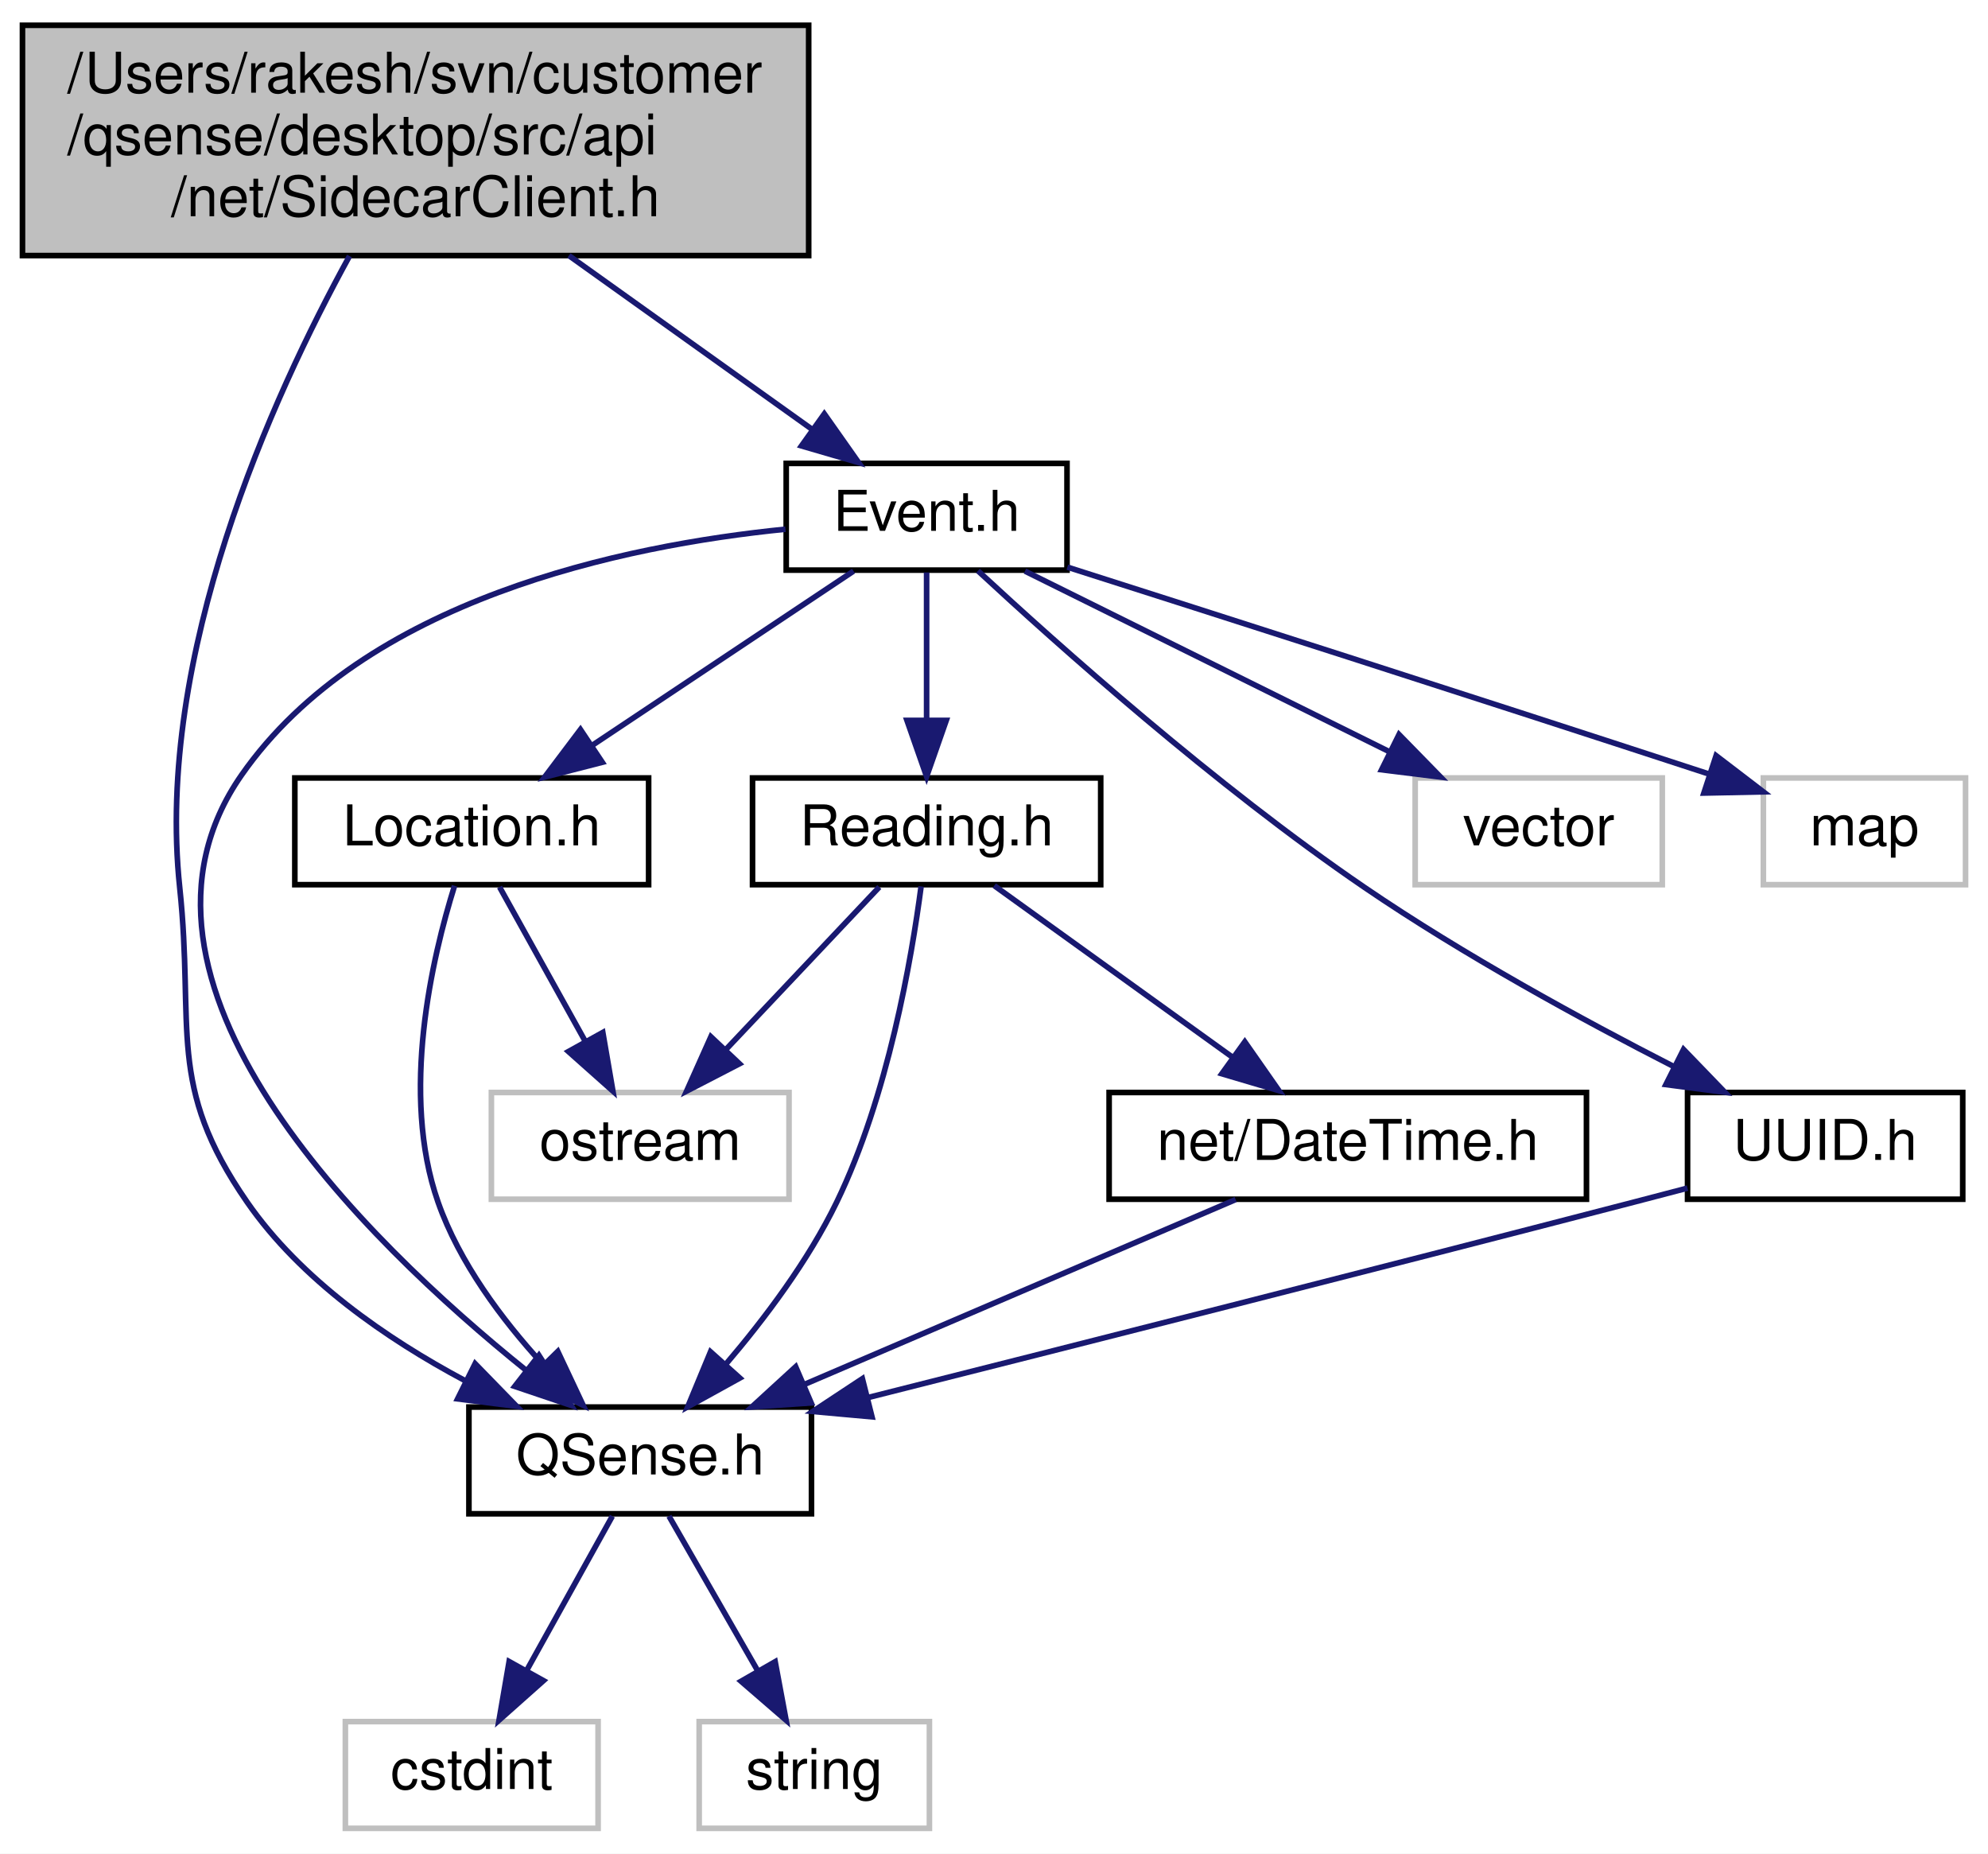
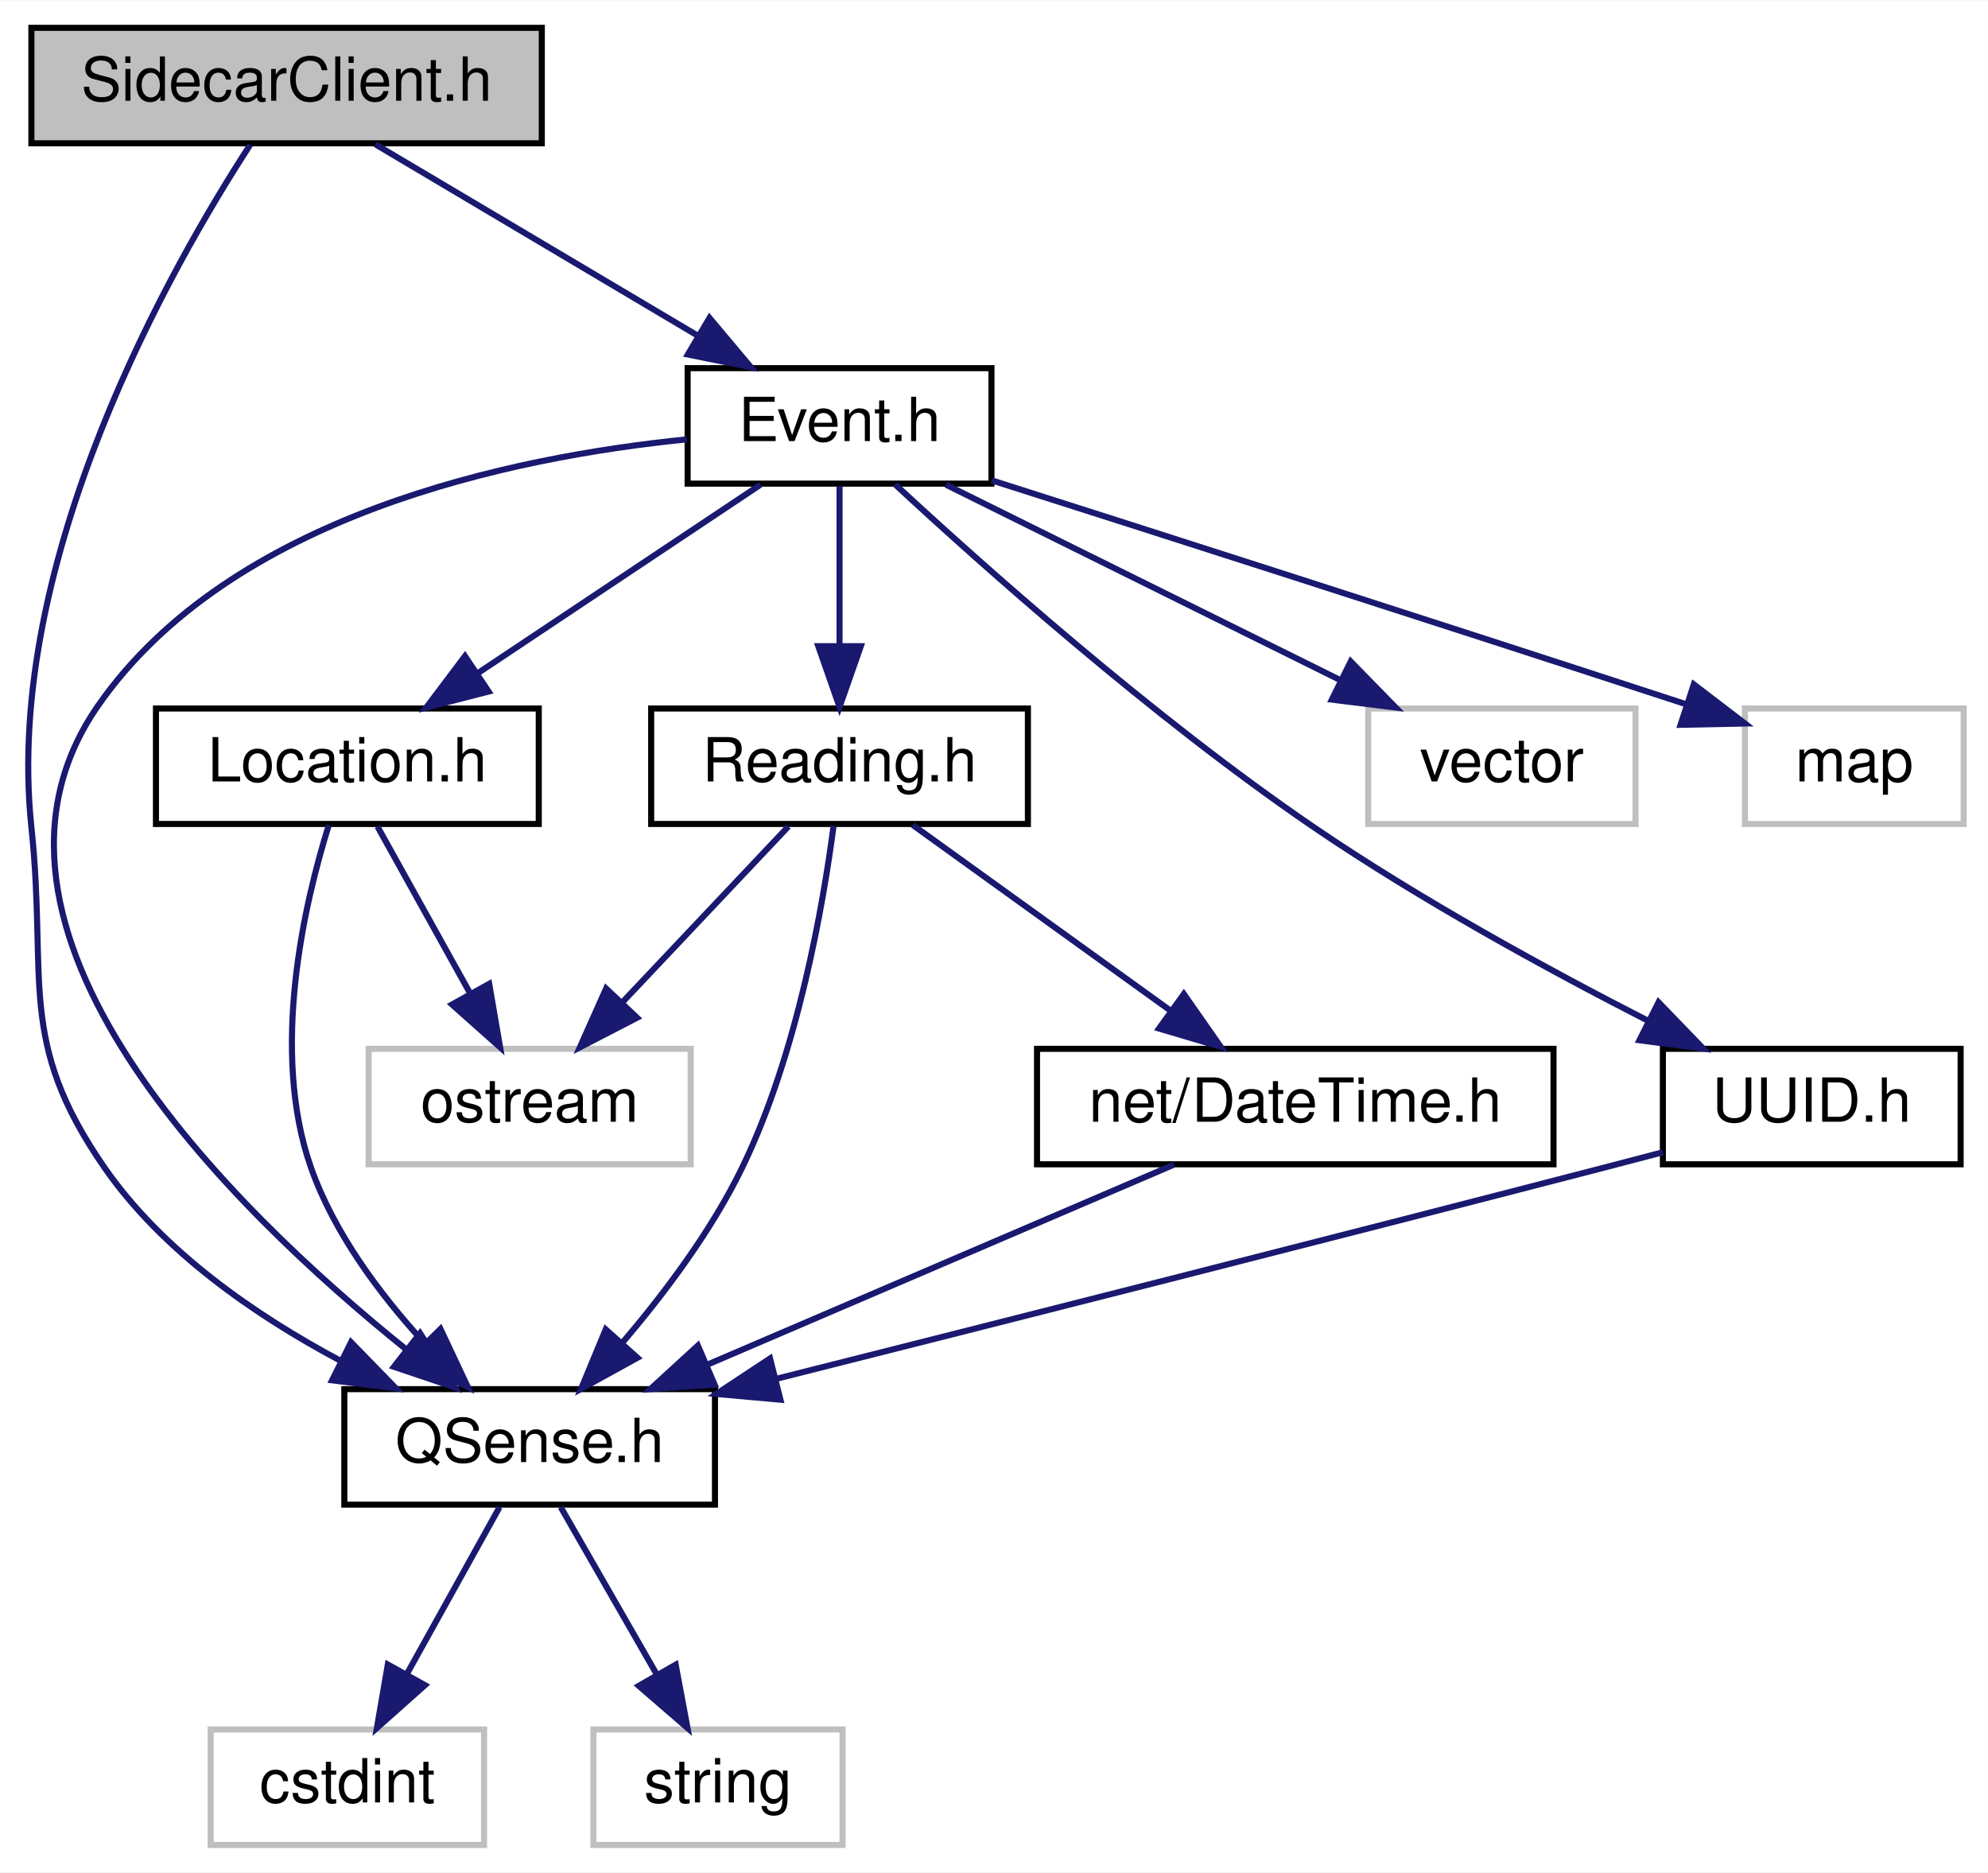
- <svg xmlns="http://www.w3.org/2000/svg" xmlns:xlink="http://www.w3.org/1999/xlink" width="354pt" height="330pt" viewBox="0.00 0.00 354.00 330.00">
-   <g id="graph0" class="graph" transform="scale(1 1) rotate(0) translate(4 326)">
-     <polygon fill="white" stroke="none" points="-4,4 -4,-326 350,-326 350,4 -4,4" />
+ <svg xmlns="http://www.w3.org/2000/svg" xmlns:xlink="http://www.w3.org/1999/xlink" width="327pt" height="308pt" viewBox="0.00 0.00 327.17 308.00">
+   <g id="graph0" class="graph" transform="scale(1 1) rotate(0) translate(4 304)">
+     <polygon fill="white" stroke="none" points="-4,4 -4,-304 323.165,-304 323.165,4 -4,4" />
    <g id="node1" class="node">
-       <polygon fill="#bfbfbf" stroke="black" points="0,-280.5 0,-321.5 140,-321.5 140,-280.5 0,-280.5" />
-       <text text-anchor="start" x="8" y="-309.5" font-family="Helvetica,sans-Serif" font-size="10.00">/Users/rakesh/svn/customer</text>
-       <text text-anchor="start" x="8" y="-298.5" font-family="Helvetica,sans-Serif" font-size="10.00">/qsense/desktop/src/api</text>
-       <text text-anchor="middle" x="70" y="-287.5" font-family="Helvetica,sans-Serif" font-size="10.00">/net/SidecarClient.h</text>
+       <polygon fill="#bfbfbf" stroke="black" points="1.165,-280.5 1.165,-299.5 85.165,-299.5 85.165,-280.5 1.165,-280.5" />
+       <text text-anchor="middle" x="43.166" y="-287.5" font-family="Helvetica,sans-Serif" font-size="10.00">SidecarClient.h</text>
    </g>
    <g id="node2" class="node">
      <g id="a_node2">
        <a xlink:href="_q_sense_8h.xhtml" target="_top" xlink:title="QSense.h">
-           <polygon fill="white" stroke="black" points="79.5,-56.5 79.5,-75.5 140.5,-75.5 140.5,-56.5 79.5,-56.5" />
-           <text text-anchor="middle" x="110" y="-63.5" font-family="Helvetica,sans-Serif" font-size="10.00">QSense.h</text>
+           <polygon fill="white" stroke="black" points="52.666,-56.5 52.666,-75.5 113.665,-75.5 113.665,-56.5 52.666,-56.5" />
+           <text text-anchor="middle" x="83.165" y="-63.5" font-family="Helvetica,sans-Serif" font-size="10.00">QSense.h</text>
        </a>
      </g>
    </g>
    <g id="edge1" class="edge">
-       <path fill="none" stroke="midnightblue" d="M58.236,-280.418C44.338,-255.109 23.617,-209.373 28,-168 30.682,-142.688 25.517,-132.932 40,-112 49.551,-98.196 64.852,-87.653 78.715,-80.254" />
-       <polygon fill="midnightblue" stroke="midnightblue" points="80.604,-83.223 87.995,-75.632 77.484,-76.957 80.604,-83.223" />
+       <path fill="none" stroke="midnightblue" d="M37.153,-280.22C24.468,-260.712 -3.496,-212.004 1.165,-168 3.847,-142.688 -1.318,-132.932 13.165,-112 22.716,-98.196 38.017,-87.653 51.881,-80.254" />
+       <polygon fill="midnightblue" stroke="midnightblue" points="53.77,-83.223 61.161,-75.632 50.649,-76.957 53.77,-83.223" />
    </g>
    <g id="node5" class="node">
      <g id="a_node5">
        <a xlink:href="_event_8h.xhtml" target="_top" xlink:title="Event.h">
-           <polygon fill="white" stroke="black" points="136,-224.5 136,-243.5 186,-243.5 186,-224.5 136,-224.5" />
-           <text text-anchor="middle" x="161" y="-231.5" font-family="Helvetica,sans-Serif" font-size="10.00">Event.h</text>
+           <polygon fill="white" stroke="black" points="109.165,-224.5 109.165,-243.5 159.165,-243.5 159.165,-224.5 109.165,-224.5" />
+           <text text-anchor="middle" x="134.165" y="-231.5" font-family="Helvetica,sans-Serif" font-size="10.00">Event.h</text>
        </a>
      </g>
    </g>
    <g id="edge4" class="edge">
-       <path fill="none" stroke="midnightblue" d="M97.303,-280.498C111.255,-270.532 127.94,-258.614 140.733,-249.476" />
-       <polygon fill="midnightblue" stroke="midnightblue" points="142.784,-252.313 148.887,-243.652 138.715,-246.617 142.784,-252.313" />
+       <path fill="none" stroke="midnightblue" d="M57.786,-280.324C72.114,-271.822 94.178,-258.729 110.914,-248.797" />
+       <polygon fill="midnightblue" stroke="midnightblue" points="112.767,-251.768 119.581,-243.655 109.195,-245.748 112.767,-251.768" />
    </g>
    <g id="node3" class="node">
-       <polygon fill="white" stroke="#bfbfbf" points="57.5,-0.5 57.5,-19.5 102.5,-19.5 102.5,-0.5 57.5,-0.5" />
-       <text text-anchor="middle" x="80" y="-7.5" font-family="Helvetica,sans-Serif" font-size="10.00">cstdint</text>
+       <polygon fill="white" stroke="#bfbfbf" points="30.666,-0.5 30.666,-19.5 75.665,-19.5 75.665,-0.5 30.666,-0.5" />
+       <text text-anchor="middle" x="53.166" y="-7.5" font-family="Helvetica,sans-Serif" font-size="10.00">cstdint</text>
    </g>
    <g id="edge2" class="edge">
-       <path fill="none" stroke="midnightblue" d="M105.046,-56.083C100.896,-48.613 94.847,-37.724 89.733,-28.52" />
-       <polygon fill="midnightblue" stroke="midnightblue" points="92.778,-26.793 84.862,-19.751 86.659,-30.192 92.778,-26.793" />
+       <path fill="none" stroke="midnightblue" d="M78.212,-56.083C74.061,-48.613 68.012,-37.724 62.899,-28.52" />
+       <polygon fill="midnightblue" stroke="midnightblue" points="65.943,-26.793 58.027,-19.751 59.824,-30.192 65.943,-26.793" />
    </g>
    <g id="node4" class="node">
-       <polygon fill="white" stroke="#bfbfbf" points="120.5,-0.5 120.5,-19.5 161.5,-19.5 161.5,-0.5 120.5,-0.5" />
-       <text text-anchor="middle" x="141" y="-7.5" font-family="Helvetica,sans-Serif" font-size="10.00">string</text>
+       <polygon fill="white" stroke="#bfbfbf" points="93.665,-0.5 93.665,-19.5 134.665,-19.5 134.665,-0.5 93.665,-0.5" />
+       <text text-anchor="middle" x="114.165" y="-7.5" font-family="Helvetica,sans-Serif" font-size="10.00">string</text>
    </g>
    <g id="edge3" class="edge">
-       <path fill="none" stroke="midnightblue" d="M115.119,-56.083C119.408,-48.613 125.658,-37.724 130.942,-28.52" />
-       <polygon fill="midnightblue" stroke="midnightblue" points="134.033,-30.166 135.976,-19.751 127.962,-26.681 134.033,-30.166" />
+       <path fill="none" stroke="midnightblue" d="M88.284,-56.083C92.573,-48.613 98.824,-37.724 104.108,-28.52" />
+       <polygon fill="midnightblue" stroke="midnightblue" points="107.198,-30.166 109.142,-19.751 101.128,-26.681 107.198,-30.166" />
    </g>
    <g id="edge5" class="edge">
-       <path fill="none" stroke="midnightblue" d="M135.865,-231.786C106.996,-228.885 60.816,-219.3 39,-188 13.521,-151.445 60.715,-105.344 89.728,-82.008" />
-       <polygon fill="midnightblue" stroke="midnightblue" points="91.965,-84.702 97.7,-75.794 87.661,-79.181 91.965,-84.702" />
+       <path fill="none" stroke="midnightblue" d="M109.031,-231.786C80.162,-228.885 33.981,-219.3 12.165,-188 -13.313,-151.445 33.881,-105.344 62.893,-82.008" />
+       <polygon fill="midnightblue" stroke="midnightblue" points="65.13,-84.702 70.866,-75.794 60.827,-79.181 65.13,-84.702" />
    </g>
    <g id="node6" class="node">
      <g id="a_node6">
        <a xlink:href="_location_8h.xhtml" target="_top" xlink:title="Location.h">
-           <polygon fill="white" stroke="black" points="48.5,-168.5 48.5,-187.5 111.5,-187.5 111.5,-168.5 48.5,-168.5" />
-           <text text-anchor="middle" x="80" y="-175.5" font-family="Helvetica,sans-Serif" font-size="10.00">Location.h</text>
+           <polygon fill="white" stroke="black" points="21.666,-168.5 21.666,-187.5 84.665,-187.5 84.665,-168.5 21.666,-168.5" />
+           <text text-anchor="middle" x="53.166" y="-175.5" font-family="Helvetica,sans-Serif" font-size="10.00">Location.h</text>
        </a>
      </g>
    </g>
    <g id="edge6" class="edge">
-       <path fill="none" stroke="midnightblue" d="M147.986,-224.324C135.468,-215.979 116.318,-203.212 101.529,-193.352" />
-       <polygon fill="midnightblue" stroke="midnightblue" points="103.244,-190.289 92.982,-187.655 99.361,-196.114 103.244,-190.289" />
+       <path fill="none" stroke="midnightblue" d="M121.151,-224.324C108.634,-215.979 89.484,-203.212 74.694,-193.352" />
+       <polygon fill="midnightblue" stroke="midnightblue" points="76.409,-190.289 66.147,-187.655 72.526,-196.114 76.409,-190.289" />
    </g>
    <g id="node8" class="node">
      <g id="a_node8">
        <a xlink:href="_reading_8h.xhtml" target="_top" xlink:title="Reading.h">
-           <polygon fill="white" stroke="black" points="130,-168.5 130,-187.5 192,-187.5 192,-168.5 130,-168.5" />
-           <text text-anchor="middle" x="161" y="-175.5" font-family="Helvetica,sans-Serif" font-size="10.00">Reading.h</text>
+           <polygon fill="white" stroke="black" points="103.165,-168.5 103.165,-187.5 165.165,-187.5 165.165,-168.5 103.165,-168.5" />
+           <text text-anchor="middle" x="134.165" y="-175.5" font-family="Helvetica,sans-Serif" font-size="10.00">Reading.h</text>
        </a>
      </g>
    </g>
    <g id="edge9" class="edge">
-       <path fill="none" stroke="midnightblue" d="M161,-224.083C161,-217.006 161,-206.861 161,-197.986" />
-       <polygon fill="midnightblue" stroke="midnightblue" points="164.5,-197.751 161,-187.751 157.5,-197.751 164.5,-197.751" />
+       <path fill="none" stroke="midnightblue" d="M134.165,-224.083C134.165,-217.006 134.165,-206.861 134.165,-197.986" />
+       <polygon fill="midnightblue" stroke="midnightblue" points="137.666,-197.751 134.165,-187.751 130.666,-197.751 137.666,-197.751" />
    </g>
    <g id="node10" class="node">
      <g id="a_node10">
        <a xlink:href="_u_u_i_d_8h.xhtml" target="_top" xlink:title="UUID.h">
-           <polygon fill="white" stroke="black" points="296.5,-112.5 296.5,-131.5 345.5,-131.5 345.5,-112.5 296.5,-112.5" />
-           <text text-anchor="middle" x="321" y="-119.5" font-family="Helvetica,sans-Serif" font-size="10.00">UUID.h</text>
+           <polygon fill="white" stroke="black" points="269.665,-112.5 269.665,-131.5 318.665,-131.5 318.665,-112.5 269.665,-112.5" />
+           <text text-anchor="middle" x="294.165" y="-119.5" font-family="Helvetica,sans-Serif" font-size="10.00">UUID.h</text>
        </a>
      </g>
    </g>
    <g id="edge14" class="edge">
-       <path fill="none" stroke="midnightblue" d="M170.14,-224.376C184.251,-211.3 212.491,-186.07 239,-168 256.61,-155.996 277.716,-144.473 294.104,-136.092" />
-       <polygon fill="midnightblue" stroke="midnightblue" points="295.788,-139.164 303.147,-131.542 292.641,-132.911 295.788,-139.164" />
+       <path fill="none" stroke="midnightblue" d="M143.305,-224.376C157.417,-211.3 185.657,-186.07 212.165,-168 229.775,-155.996 250.881,-144.473 267.27,-136.092" />
+       <polygon fill="midnightblue" stroke="midnightblue" points="268.953,-139.164 276.312,-131.542 265.806,-132.911 268.953,-139.164" />
    </g>
    <g id="node11" class="node">
-       <polygon fill="white" stroke="#bfbfbf" points="248,-168.5 248,-187.5 292,-187.5 292,-168.5 248,-168.5" />
-       <text text-anchor="middle" x="270" y="-175.5" font-family="Helvetica,sans-Serif" font-size="10.00">vector</text>
+       <polygon fill="white" stroke="#bfbfbf" points="221.165,-168.5 221.165,-187.5 265.165,-187.5 265.165,-168.5 221.165,-168.5" />
+       <text text-anchor="middle" x="243.165" y="-175.5" font-family="Helvetica,sans-Serif" font-size="10.00">vector</text>
    </g>
    <g id="edge16" class="edge">
-       <path fill="none" stroke="midnightblue" d="M178.513,-224.324C196.072,-215.625 223.331,-202.12 243.531,-192.113" />
-       <polygon fill="midnightblue" stroke="midnightblue" points="245.124,-195.23 252.531,-187.655 242.016,-188.958 245.124,-195.23" />
+       <path fill="none" stroke="midnightblue" d="M151.678,-224.324C169.238,-215.625 196.497,-202.12 216.697,-192.113" />
+       <polygon fill="midnightblue" stroke="midnightblue" points="218.289,-195.23 225.696,-187.655 215.182,-188.958 218.289,-195.23" />
    </g>
    <g id="node12" class="node">
-       <polygon fill="white" stroke="#bfbfbf" points="310,-168.5 310,-187.5 346,-187.5 346,-168.5 310,-168.5" />
-       <text text-anchor="middle" x="328" y="-175.5" font-family="Helvetica,sans-Serif" font-size="10.00">map</text>
+       <polygon fill="white" stroke="#bfbfbf" points="283.165,-168.5 283.165,-187.5 319.165,-187.5 319.165,-168.5 283.165,-168.5" />
+       <text text-anchor="middle" x="301.165" y="-175.5" font-family="Helvetica,sans-Serif" font-size="10.00">map</text>
    </g>
    <g id="edge17" class="edge">
-       <path fill="none" stroke="midnightblue" d="M186.063,-225.033C212.235,-216.695 254.718,-203.106 300.244,-188.224" />
-       <polygon fill="midnightblue" stroke="midnightblue" points="301.585,-191.468 310,-185.03 299.407,-184.815 301.585,-191.468" />
+       <path fill="none" stroke="midnightblue" d="M159.229,-225.033C185.401,-216.695 227.884,-203.106 273.409,-188.224" />
+       <polygon fill="midnightblue" stroke="midnightblue" points="274.751,-191.468 283.165,-185.03 272.573,-184.815 274.751,-191.468" />
    </g>
    <g id="edge7" class="edge">
-       <path fill="none" stroke="midnightblue" d="M76.942,-168.305C72.957,-155.564 67.248,-131.249 74,-112 77.785,-101.209 85.367,-91.084 92.6,-83.181" />
-       <polygon fill="midnightblue" stroke="midnightblue" points="95.326,-85.4 99.838,-75.814 90.333,-80.494 95.326,-85.4" />
+       <path fill="none" stroke="midnightblue" d="M50.108,-168.305C46.123,-155.564 40.413,-131.249 47.166,-112 50.951,-101.209 58.532,-91.084 65.765,-83.181" />
+       <polygon fill="midnightblue" stroke="midnightblue" points="68.491,-85.4 73.003,-75.814 63.498,-80.494 68.491,-85.4" />
    </g>
    <g id="node7" class="node">
-       <polygon fill="white" stroke="#bfbfbf" points="83.5,-112.5 83.5,-131.5 136.5,-131.5 136.5,-112.5 83.5,-112.5" />
-       <text text-anchor="middle" x="110" y="-119.5" font-family="Helvetica,sans-Serif" font-size="10.00">ostream</text>
+       <polygon fill="white" stroke="#bfbfbf" points="56.666,-112.5 56.666,-131.5 109.665,-131.5 109.665,-112.5 56.666,-112.5" />
+       <text text-anchor="middle" x="83.165" y="-119.5" font-family="Helvetica,sans-Serif" font-size="10.00">ostream</text>
    </g>
    <g id="edge8" class="edge">
-       <path fill="none" stroke="midnightblue" d="M84.954,-168.083C89.104,-160.613 95.153,-149.724 100.267,-140.52" />
-       <polygon fill="midnightblue" stroke="midnightblue" points="103.341,-142.192 105.138,-131.751 97.222,-138.793 103.341,-142.192" />
+       <path fill="none" stroke="midnightblue" d="M58.119,-168.083C62.27,-160.613 68.319,-149.724 73.432,-140.52" />
+       <polygon fill="midnightblue" stroke="midnightblue" points="76.507,-142.192 78.304,-131.751 70.388,-138.793 76.507,-142.192" />
    </g>
    <g id="edge10" class="edge">
-       <path fill="none" stroke="midnightblue" d="M160.019,-168.193C158.326,-155.313 154.122,-130.825 145,-112 139.939,-101.555 132.171,-91.237 125.237,-83.121" />
-       <polygon fill="midnightblue" stroke="midnightblue" points="127.738,-80.667 118.463,-75.548 122.521,-85.334 127.738,-80.667" />
+       <path fill="none" stroke="midnightblue" d="M133.184,-168.193C131.492,-155.313 127.287,-130.825 118.165,-112 113.105,-101.555 105.336,-91.237 98.403,-83.121" />
+       <polygon fill="midnightblue" stroke="midnightblue" points="100.904,-80.667 91.628,-75.548 95.686,-85.334 100.904,-80.667" />
    </g>
    <g id="edge13" class="edge">
-       <path fill="none" stroke="midnightblue" d="M152.578,-168.083C145.152,-160.22 134.148,-148.569 125.188,-139.081" />
-       <polygon fill="midnightblue" stroke="midnightblue" points="127.676,-136.618 118.265,-131.751 122.587,-141.424 127.676,-136.618" />
+       <path fill="none" stroke="midnightblue" d="M125.744,-168.083C118.317,-160.22 107.314,-148.569 98.353,-139.081" />
+       <polygon fill="midnightblue" stroke="midnightblue" points="100.841,-136.618 91.43,-131.751 95.752,-141.424 100.841,-136.618" />
    </g>
    <g id="node9" class="node">
      <g id="a_node9">
        <a xlink:href="_date_time_8h.xhtml" target="_top" xlink:title="net/DateTime.h">
-           <polygon fill="white" stroke="black" points="193.5,-112.5 193.5,-131.5 278.5,-131.5 278.5,-112.5 193.5,-112.5" />
-           <text text-anchor="middle" x="236" y="-119.5" font-family="Helvetica,sans-Serif" font-size="10.00">net/DateTime.h</text>
+           <polygon fill="white" stroke="black" points="166.665,-112.5 166.665,-131.5 251.665,-131.5 251.665,-112.5 166.665,-112.5" />
+           <text text-anchor="middle" x="209.165" y="-119.5" font-family="Helvetica,sans-Serif" font-size="10.00">net/DateTime.h</text>
        </a>
      </g>
    </g>
    <g id="edge11" class="edge">
-       <path fill="none" stroke="midnightblue" d="M173.05,-168.324C184.463,-160.107 201.831,-147.602 215.435,-137.807" />
-       <polygon fill="midnightblue" stroke="midnightblue" points="217.66,-140.517 223.731,-131.834 213.57,-134.837 217.66,-140.517" />
+       <path fill="none" stroke="midnightblue" d="M146.216,-168.324C157.629,-160.107 174.996,-147.602 188.6,-137.807" />
+       <polygon fill="midnightblue" stroke="midnightblue" points="190.826,-140.517 196.896,-131.834 186.736,-134.837 190.826,-140.517" />
    </g>
    <g id="edge12" class="edge">
-       <path fill="none" stroke="midnightblue" d="M216.035,-112.444C195.391,-103.596 162.937,-89.688 139.368,-79.587" />
-       <polygon fill="midnightblue" stroke="midnightblue" points="140.442,-76.239 129.872,-75.516 137.684,-82.673 140.442,-76.239" />
+       <path fill="none" stroke="midnightblue" d="M189.2,-112.444C168.556,-103.596 136.103,-89.688 112.534,-79.587" />
+       <polygon fill="midnightblue" stroke="midnightblue" points="113.607,-76.239 103.037,-75.516 110.85,-82.673 113.607,-76.239" />
    </g>
    <g id="edge15" class="edge">
-       <path fill="none" stroke="midnightblue" d="M296.493,-114.482C293.301,-113.642 290.073,-112.797 287,-112 240.352,-99.896 186.701,-86.302 150.807,-77.254" />
-       <polygon fill="midnightblue" stroke="midnightblue" points="151.272,-73.762 140.72,-74.713 149.562,-80.55 151.272,-73.762" />
+       <path fill="none" stroke="midnightblue" d="M269.659,-114.482C266.467,-113.642 263.239,-112.797 260.165,-112 213.517,-99.896 159.866,-86.302 123.972,-77.254" />
+       <polygon fill="midnightblue" stroke="midnightblue" points="124.438,-73.762 113.886,-74.713 122.728,-80.55 124.438,-73.762" />
    </g>
  </g>
</svg>
